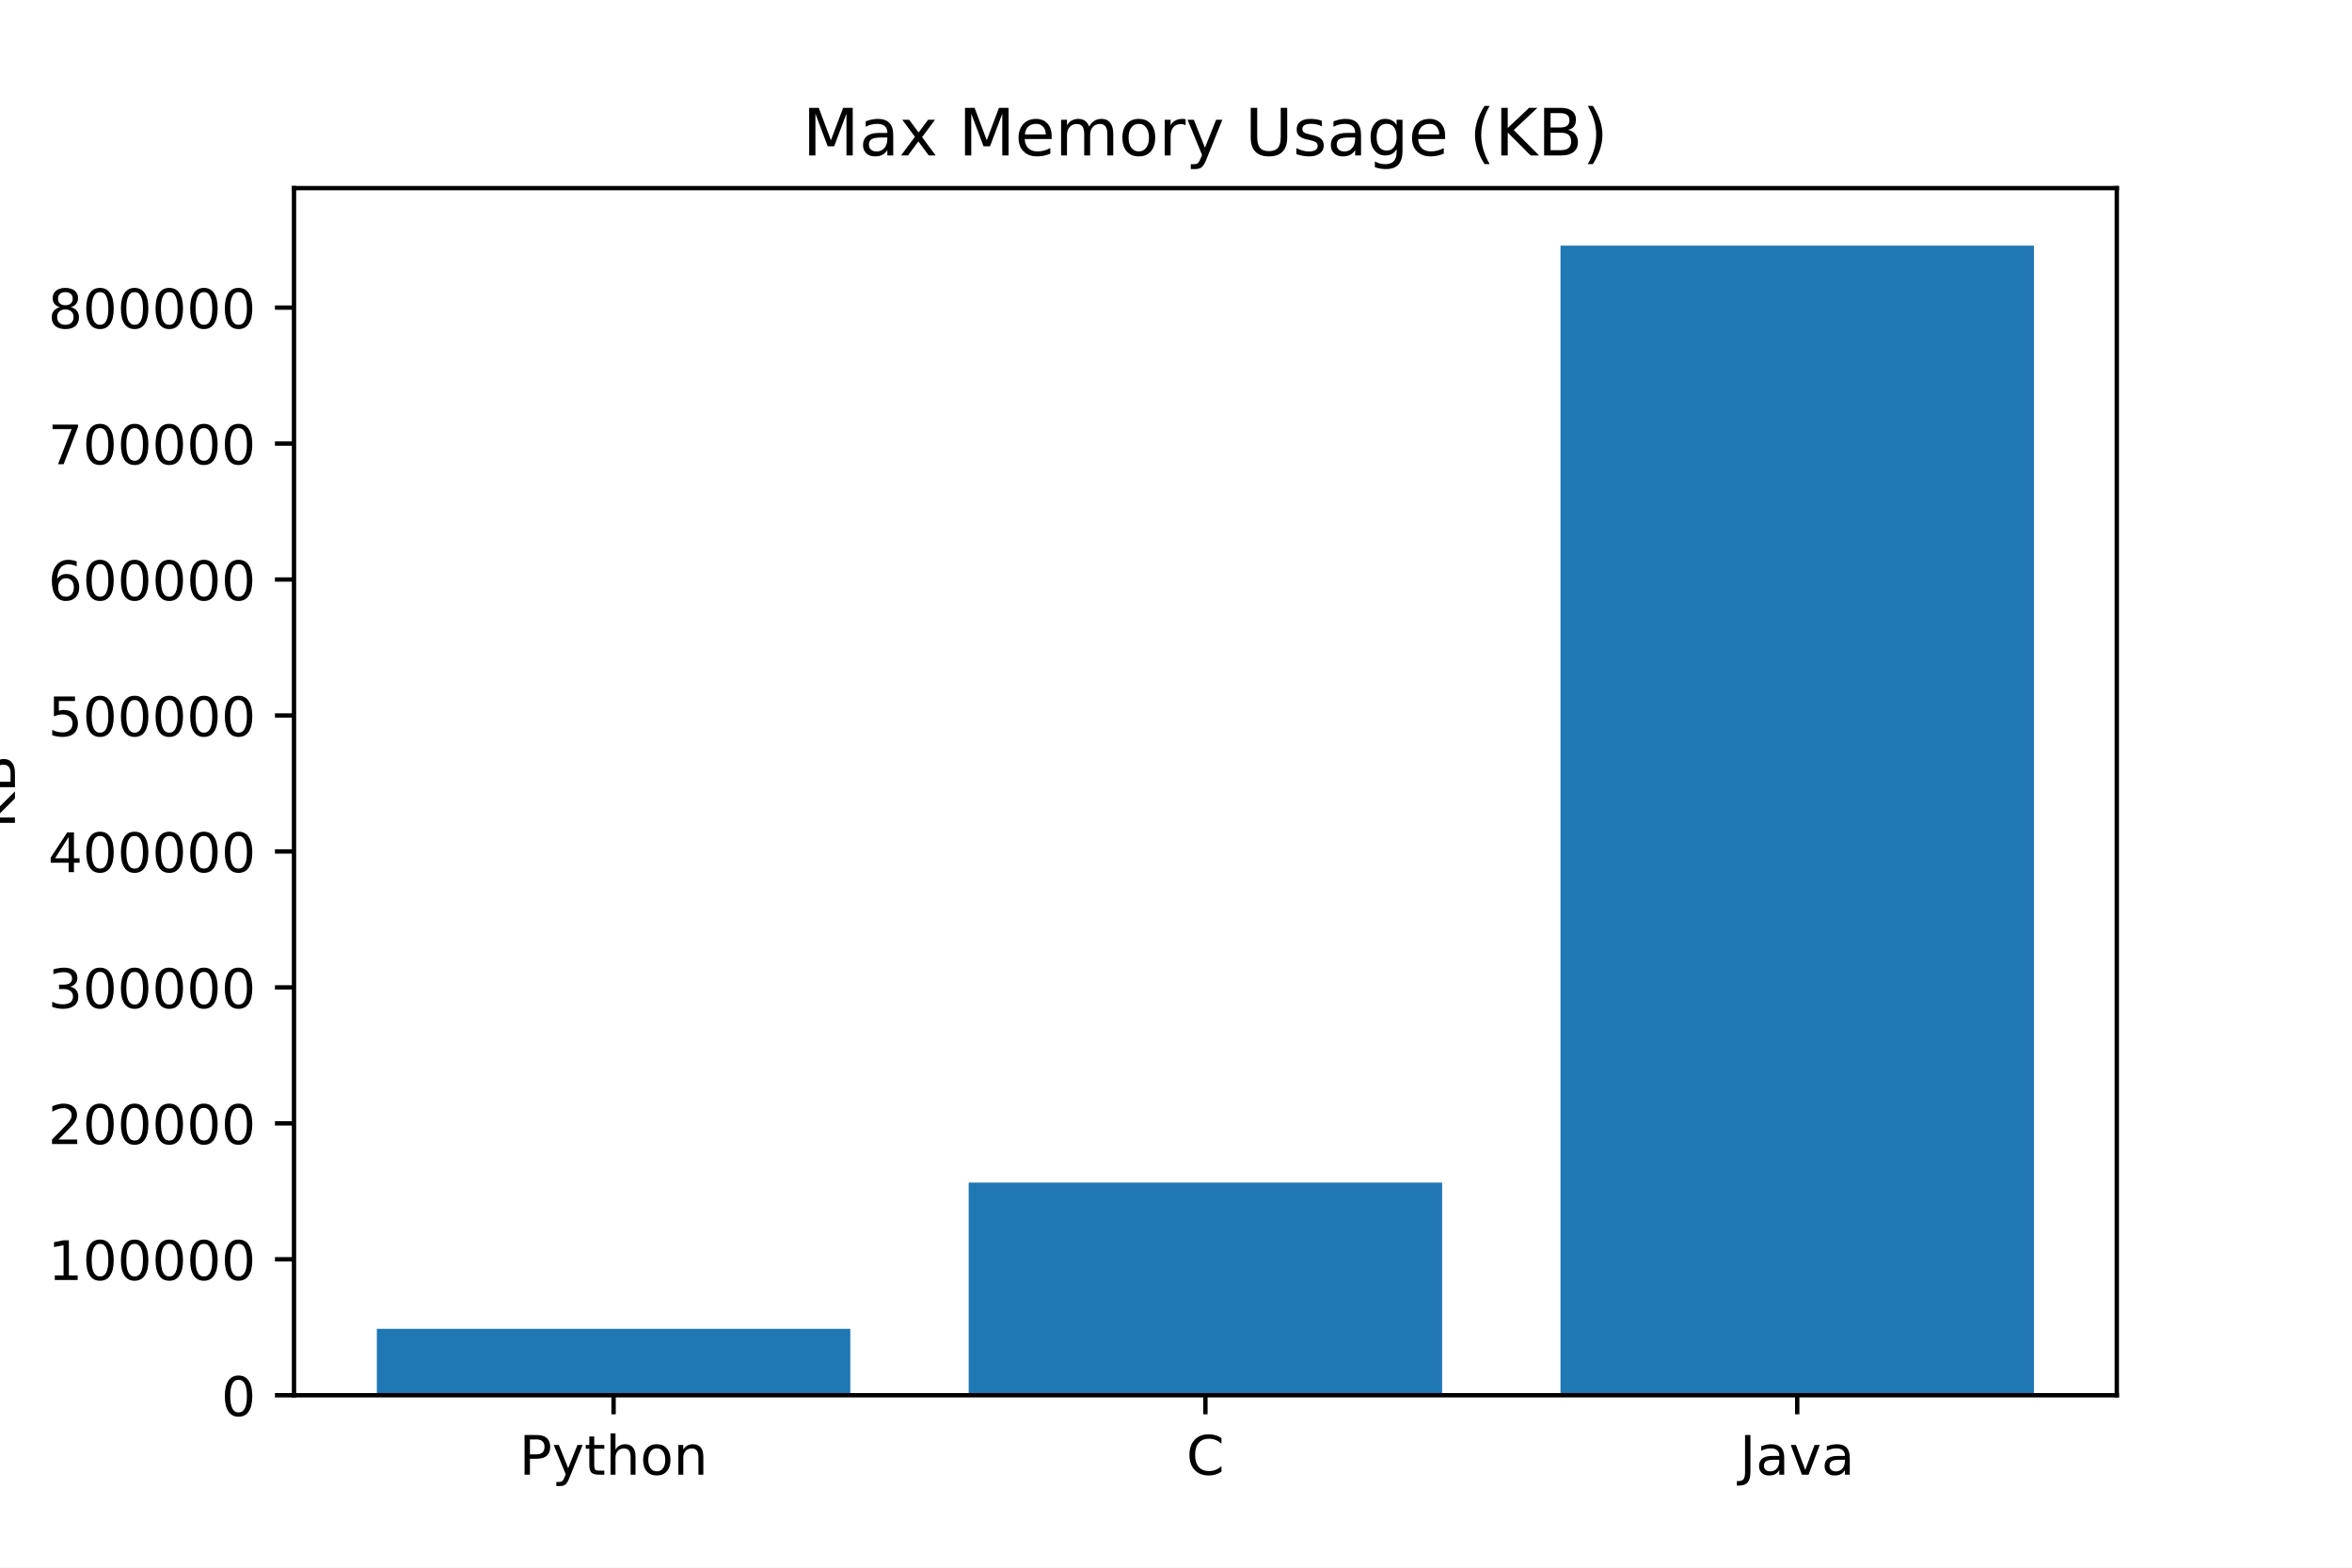
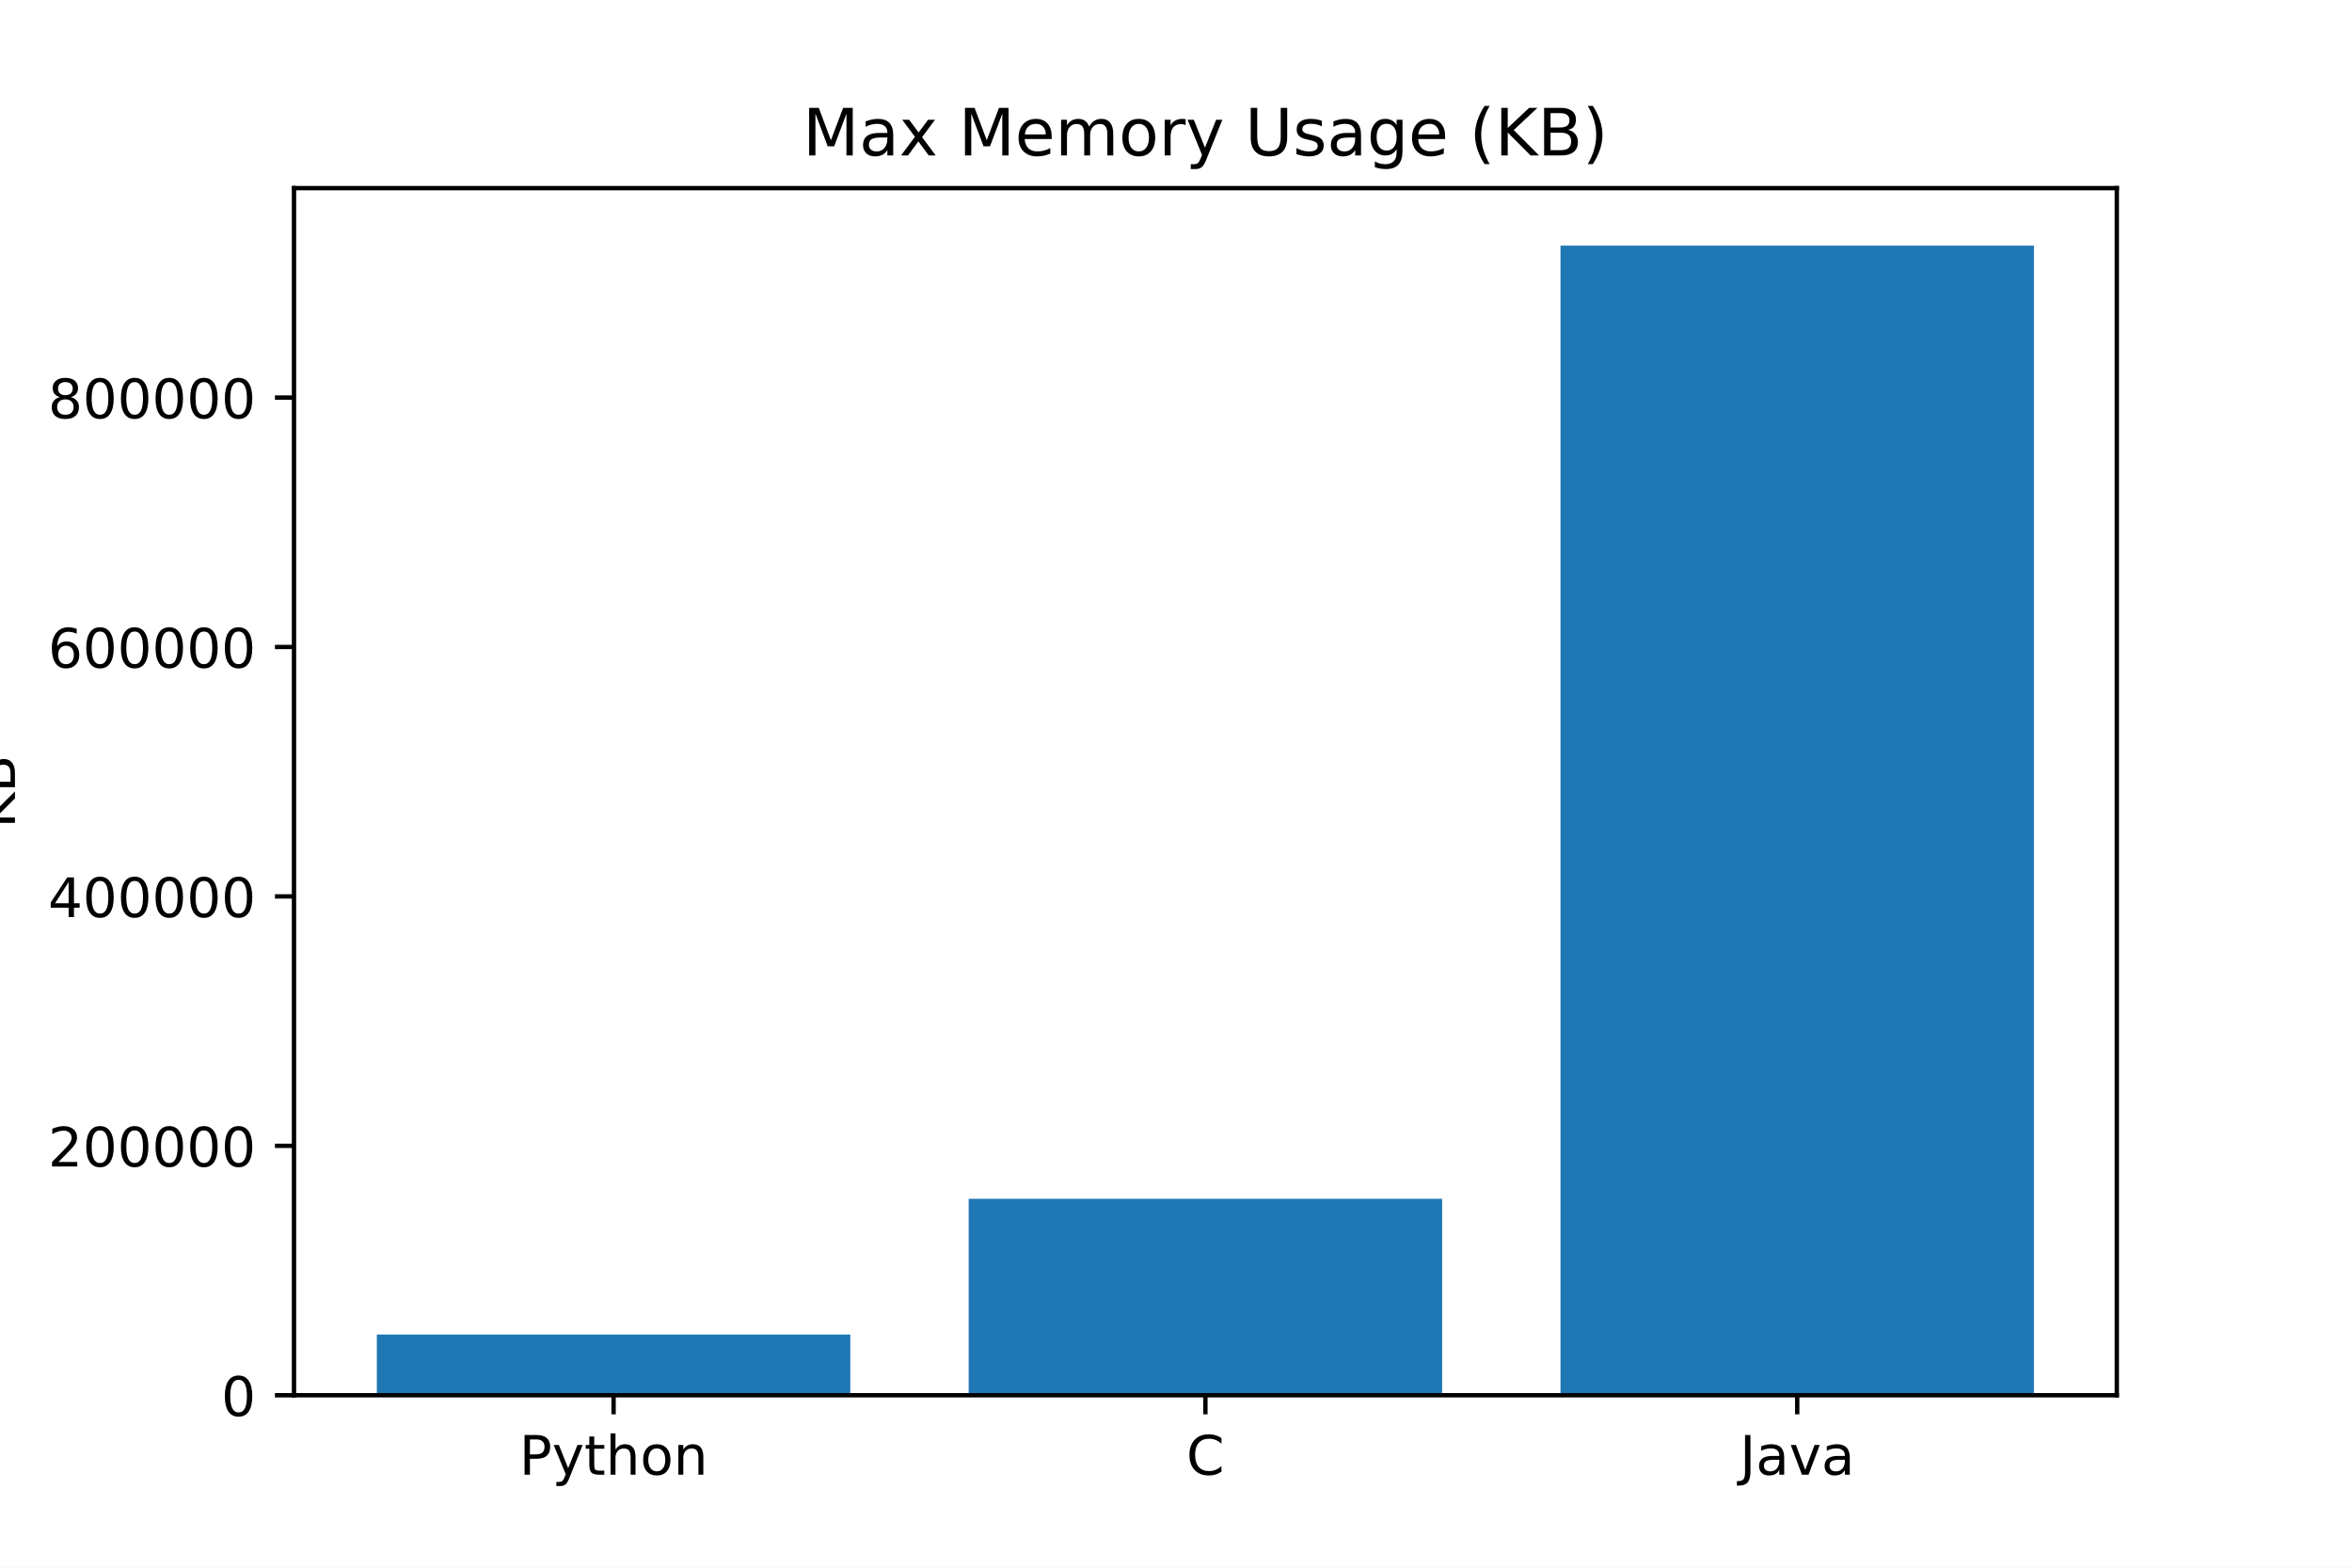
<svg xmlns="http://www.w3.org/2000/svg" xmlns:xlink="http://www.w3.org/1999/xlink" width="432pt" height="288pt" viewBox="0 0 432 288" version="1.1">
  <defs>
    <style type="text/css">*{stroke-linejoin: round; stroke-linecap: butt}</style>
  </defs>
  <g id="figure_1">
    <g id="patch_1">
      <path d="M 0 288  L 432 288  L 432 0  L 0 0  z " style="fill: #ffffff" />
    </g>
    <g id="axes_1">
      <g id="patch_2">
        <path d="M 54 256.32  L 388.8 256.32  L 388.8 34.56  L 54 34.56  z " style="fill: #ffffff" />
      </g>
      <g id="patch_3">
-         <path d="M 69.218 256.32  L 156.179 256.32  L 156.179 244.119  L 69.218 244.119  z " clip-path="url(#p4614854093)" style="fill: #1f77b4" />
+         <path d="M 69.218 256.32  L 156.179 256.32  L 156.179 245.169  L 69.218 245.169  z " clip-path="url(#p40d63fcab1)" style="fill: #1f77b4" />
      </g>
      <g id="patch_4">
-         <path d="M 177.919 256.32  L 264.881 256.32  L 264.881 217.252  L 177.919 217.252  z " clip-path="url(#p4614854093)" style="fill: #1f77b4" />
+         <path d="M 177.919 256.32  L 264.881 256.32  L 264.881 220.224  L 177.919 220.224  z " clip-path="url(#p40d63fcab1)" style="fill: #1f77b4" />
      </g>
      <g id="patch_5">
-         <path d="M 286.621 256.32  L 373.582 256.32  L 373.582 45.12  L 286.621 45.12  z " clip-path="url(#p4614854093)" style="fill: #1f77b4" />
+         <path d="M 286.621 256.32  L 373.582 256.32  L 373.582 45.12  L 286.621 45.12  z " clip-path="url(#p40d63fcab1)" style="fill: #1f77b4" />
      </g>
      <g id="matplotlib.axis_1">
        <g id="xtick_1">
          <g id="line2d_1">
            <defs>
-               <path id="m9ad695bb2a" d="M 0 0  L 0 3.5  " style="stroke: #000000; stroke-width: 0.8" />
+               <path id="m7620528445" d="M 0 0  L 0 3.5  " style="stroke: #000000; stroke-width: 0.8" />
            </defs>
            <g>
-               <use xlink:href="#m9ad695bb2a" x="112.699" y="256.32" style="stroke: #000000; stroke-width: 0.8" />
+               <use xlink:href="#m7620528445" x="112.699" y="256.32" style="stroke: #000000; stroke-width: 0.8" />
            </g>
          </g>
          <g id="text_1">
            <g transform="translate(95.36745 270.9184) scale(0.1 -0.1)">
              <defs>
                <path id="DejaVuSans-50" d="M 1259 4147  L 1259 2394  L 2053 2394  Q 2494 2394 2734 2622  Q 2975 2850 2975 3272  Q 2975 3691 2734 3919  Q 2494 4147 2053 4147  L 1259 4147  z M 628 4666  L 2053 4666  Q 2838 4666 3239 4311  Q 3641 3956 3641 3272  Q 3641 2581 3239 2228  Q 2838 1875 2053 1875  L 1259 1875  L 1259 0  L 628 0  L 628 4666  z " transform="scale(0.015625)" />
                <path id="DejaVuSans-79" d="M 2059 -325  Q 1816 -950 1584 -1140  Q 1353 -1331 966 -1331  L 506 -1331  L 506 -850  L 844 -850  Q 1081 -850 1212 -737  Q 1344 -625 1503 -206  L 1606 56  L 191 3500  L 800 3500  L 1894 763  L 2988 3500  L 3597 3500  L 2059 -325  z " transform="scale(0.015625)" />
                <path id="DejaVuSans-74" d="M 1172 4494  L 1172 3500  L 2356 3500  L 2356 3053  L 1172 3053  L 1172 1153  Q 1172 725 1289 603  Q 1406 481 1766 481  L 2356 481  L 2356 0  L 1766 0  Q 1100 0 847 248  Q 594 497 594 1153  L 594 3053  L 172 3053  L 172 3500  L 594 3500  L 594 4494  L 1172 4494  z " transform="scale(0.015625)" />
                <path id="DejaVuSans-68" d="M 3513 2113  L 3513 0  L 2938 0  L 2938 2094  Q 2938 2591 2744 2837  Q 2550 3084 2163 3084  Q 1697 3084 1428 2787  Q 1159 2491 1159 1978  L 1159 0  L 581 0  L 581 4863  L 1159 4863  L 1159 2956  Q 1366 3272 1645 3428  Q 1925 3584 2291 3584  Q 2894 3584 3203 3211  Q 3513 2838 3513 2113  z " transform="scale(0.015625)" />
                <path id="DejaVuSans-6f" d="M 1959 3097  Q 1497 3097 1228 2736  Q 959 2375 959 1747  Q 959 1119 1226 758  Q 1494 397 1959 397  Q 2419 397 2687 759  Q 2956 1122 2956 1747  Q 2956 2369 2687 2733  Q 2419 3097 1959 3097  z M 1959 3584  Q 2709 3584 3137 3096  Q 3566 2609 3566 1747  Q 3566 888 3137 398  Q 2709 -91 1959 -91  Q 1206 -91 779 398  Q 353 888 353 1747  Q 353 2609 779 3096  Q 1206 3584 1959 3584  z " transform="scale(0.015625)" />
                <path id="DejaVuSans-6e" d="M 3513 2113  L 3513 0  L 2938 0  L 2938 2094  Q 2938 2591 2744 2837  Q 2550 3084 2163 3084  Q 1697 3084 1428 2787  Q 1159 2491 1159 1978  L 1159 0  L 581 0  L 581 3500  L 1159 3500  L 1159 2956  Q 1366 3272 1645 3428  Q 1925 3584 2291 3584  Q 2894 3584 3203 3211  Q 3513 2838 3513 2113  z " transform="scale(0.015625)" />
              </defs>
              <use xlink:href="#DejaVuSans-50" />
              <use xlink:href="#DejaVuSans-79" transform="translate(60.30273 0)" />
              <use xlink:href="#DejaVuSans-74" transform="translate(119.4824 0)" />
              <use xlink:href="#DejaVuSans-68" transform="translate(158.6914 0)" />
              <use xlink:href="#DejaVuSans-6f" transform="translate(222.0703 0)" />
              <use xlink:href="#DejaVuSans-6e" transform="translate(283.252 0)" />
            </g>
          </g>
        </g>
        <g id="xtick_2">
          <g id="line2d_2">
            <g>
-               <use xlink:href="#m9ad695bb2a" x="221.4" y="256.32" style="stroke: #000000; stroke-width: 0.8" />
+               <use xlink:href="#m7620528445" x="221.4" y="256.32" style="stroke: #000000; stroke-width: 0.8" />
            </g>
          </g>
          <g id="text_2">
            <g transform="translate(217.9086 270.9184) scale(0.1 -0.1)">
              <defs>
                <path id="DejaVuSans-43" d="M 4122 4306  L 4122 3641  Q 3803 3938 3442 4084  Q 3081 4231 2675 4231  Q 1875 4231 1450 3742  Q 1025 3253 1025 2328  Q 1025 1406 1450 917  Q 1875 428 2675 428  Q 3081 428 3442 575  Q 3803 722 4122 1019  L 4122 359  Q 3791 134 3420 21  Q 3050 -91 2638 -91  Q 1578 -91 968 557  Q 359 1206 359 2328  Q 359 3453 968 4101  Q 1578 4750 2638 4750  Q 3056 4750 3426 4639  Q 3797 4528 4122 4306  z " transform="scale(0.015625)" />
              </defs>
              <use xlink:href="#DejaVuSans-43" />
            </g>
          </g>
        </g>
        <g id="xtick_3">
          <g id="line2d_3">
            <g>
-               <use xlink:href="#m9ad695bb2a" x="330.101" y="256.32" style="stroke: #000000; stroke-width: 0.8" />
+               <use xlink:href="#m7620528445" x="330.101" y="256.32" style="stroke: #000000; stroke-width: 0.8" />
            </g>
          </g>
          <g id="text_3">
            <g transform="translate(319.5388 270.9184) scale(0.1 -0.1)">
              <defs>
                <path id="DejaVuSans-4a" d="M 628 4666  L 1259 4666  L 1259 325  Q 1259 -519 939 -900  Q 619 -1281 -91 -1281  L -331 -1281  L -331 -750  L -134 -750  Q 284 -750 456 -515  Q 628 -281 628 325  L 628 4666  z " transform="scale(0.015625)" />
                <path id="DejaVuSans-61" d="M 2194 1759  Q 1497 1759 1228 1600  Q 959 1441 959 1056  Q 959 750 1161 570  Q 1363 391 1709 391  Q 2188 391 2477 730  Q 2766 1069 2766 1631  L 2766 1759  L 2194 1759  z M 3341 1997  L 3341 0  L 2766 0  L 2766 531  Q 2569 213 2275 61  Q 1981 -91 1556 -91  Q 1019 -91 701 211  Q 384 513 384 1019  Q 384 1609 779 1909  Q 1175 2209 1959 2209  L 2766 2209  L 2766 2266  Q 2766 2663 2505 2880  Q 2244 3097 1772 3097  Q 1472 3097 1187 3025  Q 903 2953 641 2809  L 641 3341  Q 956 3463 1253 3523  Q 1550 3584 1831 3584  Q 2591 3584 2966 3190  Q 3341 2797 3341 1997  z " transform="scale(0.015625)" />
                <path id="DejaVuSans-76" d="M 191 3500  L 800 3500  L 1894 563  L 2988 3500  L 3597 3500  L 2284 0  L 1503 0  L 191 3500  z " transform="scale(0.015625)" />
              </defs>
              <use xlink:href="#DejaVuSans-4a" />
              <use xlink:href="#DejaVuSans-61" transform="translate(29.49219 0)" />
              <use xlink:href="#DejaVuSans-76" transform="translate(90.77148 0)" />
              <use xlink:href="#DejaVuSans-61" transform="translate(149.9512 0)" />
            </g>
          </g>
        </g>
      </g>
      <g id="matplotlib.axis_2">
        <g id="ytick_1">
          <g id="line2d_4">
            <defs>
-               <path id="m68341747ca" d="M 0 0  L -3.5 0  " style="stroke: #000000; stroke-width: 0.8" />
+               <path id="m3251810f65" d="M 0 0  L -3.5 0  " style="stroke: #000000; stroke-width: 0.8" />
            </defs>
            <g>
-               <use xlink:href="#m68341747ca" x="54" y="256.32" style="stroke: #000000; stroke-width: 0.8" />
+               <use xlink:href="#m3251810f65" x="54" y="256.32" style="stroke: #000000; stroke-width: 0.8" />
            </g>
          </g>
          <g id="text_4">
            <g transform="translate(40.6375 260.1192) scale(0.1 -0.1)">
              <defs>
                <path id="DejaVuSans-30" d="M 2034 4250  Q 1547 4250 1301 3770  Q 1056 3291 1056 2328  Q 1056 1369 1301 889  Q 1547 409 2034 409  Q 2525 409 2770 889  Q 3016 1369 3016 2328  Q 3016 3291 2770 3770  Q 2525 4250 2034 4250  z M 2034 4750  Q 2819 4750 3233 4129  Q 3647 3509 3647 2328  Q 3647 1150 3233 529  Q 2819 -91 2034 -91  Q 1250 -91 836 529  Q 422 1150 422 2328  Q 422 3509 836 4129  Q 1250 4750 2034 4750  z " transform="scale(0.015625)" />
              </defs>
              <use xlink:href="#DejaVuSans-30" />
            </g>
          </g>
        </g>
        <g id="ytick_2">
          <g id="line2d_5">
            <g>
-               <use xlink:href="#m68341747ca" x="54" y="231.344" style="stroke: #000000; stroke-width: 0.8" />
+               <use xlink:href="#m3251810f65" x="54" y="210.499" style="stroke: #000000; stroke-width: 0.8" />
            </g>
          </g>
          <g id="text_5">
-             <g transform="translate(8.825 235.1432) scale(0.1 -0.1)">
-               <defs>
-                 <path id="DejaVuSans-31" d="M 794 531  L 1825 531  L 1825 4091  L 703 3866  L 703 4441  L 1819 4666  L 2450 4666  L 2450 531  L 3481 531  L 3481 0  L 794 0  L 794 531  z " transform="scale(0.015625)" />
-               </defs>
-               <use xlink:href="#DejaVuSans-31" />
+             <g transform="translate(8.825 214.2984) scale(0.1 -0.1)">
+               <defs>
+                 <path id="DejaVuSans-32" d="M 1228 531  L 3431 531  L 3431 0  L 469 0  L 469 531  Q 828 903 1448 1529  Q 2069 2156 2228 2338  Q 2531 2678 2651 2914  Q 2772 3150 2772 3378  Q 2772 3750 2511 3984  Q 2250 4219 1831 4219  Q 1534 4219 1204 4116  Q 875 4013 500 3803  L 500 4441  Q 881 4594 1212 4672  Q 1544 4750 1819 4750  Q 2544 4750 2975 4387  Q 3406 4025 3406 3419  Q 3406 3131 3298 2873  Q 3191 2616 2906 2266  Q 2828 2175 2409 1742  Q 1991 1309 1228 531  z " transform="scale(0.015625)" />
+               </defs>
+               <use xlink:href="#DejaVuSans-32" />
              <use xlink:href="#DejaVuSans-30" transform="translate(63.62305 0)" />
              <use xlink:href="#DejaVuSans-30" transform="translate(127.2461 0)" />
              <use xlink:href="#DejaVuSans-30" transform="translate(190.8691 0)" />
              <use xlink:href="#DejaVuSans-30" transform="translate(254.4922 0)" />
              <use xlink:href="#DejaVuSans-30" transform="translate(318.1152 0)" />
            </g>
          </g>
        </g>
        <g id="ytick_3">
          <g id="line2d_6">
            <g>
-               <use xlink:href="#m68341747ca" x="54" y="206.368" style="stroke: #000000; stroke-width: 0.8" />
+               <use xlink:href="#m3251810f65" x="54" y="164.678" style="stroke: #000000; stroke-width: 0.8" />
            </g>
          </g>
          <g id="text_6">
-             <g transform="translate(8.825 210.1672) scale(0.1 -0.1)">
-               <defs>
-                 <path id="DejaVuSans-32" d="M 1228 531  L 3431 531  L 3431 0  L 469 0  L 469 531  Q 828 903 1448 1529  Q 2069 2156 2228 2338  Q 2531 2678 2651 2914  Q 2772 3150 2772 3378  Q 2772 3750 2511 3984  Q 2250 4219 1831 4219  Q 1534 4219 1204 4116  Q 875 4013 500 3803  L 500 4441  Q 881 4594 1212 4672  Q 1544 4750 1819 4750  Q 2544 4750 2975 4387  Q 3406 4025 3406 3419  Q 3406 3131 3298 2873  Q 3191 2616 2906 2266  Q 2828 2175 2409 1742  Q 1991 1309 1228 531  z " transform="scale(0.015625)" />
-               </defs>
-               <use xlink:href="#DejaVuSans-32" />
+             <g transform="translate(8.825 168.4776) scale(0.1 -0.1)">
+               <defs>
+                 <path id="DejaVuSans-34" d="M 2419 4116  L 825 1625  L 2419 1625  L 2419 4116  z M 2253 4666  L 3047 4666  L 3047 1625  L 3713 1625  L 3713 1100  L 3047 1100  L 3047 0  L 2419 0  L 2419 1100  L 313 1100  L 313 1709  L 2253 4666  z " transform="scale(0.015625)" />
+               </defs>
+               <use xlink:href="#DejaVuSans-34" />
              <use xlink:href="#DejaVuSans-30" transform="translate(63.62305 0)" />
              <use xlink:href="#DejaVuSans-30" transform="translate(127.2461 0)" />
              <use xlink:href="#DejaVuSans-30" transform="translate(190.8691 0)" />
              <use xlink:href="#DejaVuSans-30" transform="translate(254.4922 0)" />
              <use xlink:href="#DejaVuSans-30" transform="translate(318.1152 0)" />
            </g>
          </g>
        </g>
        <g id="ytick_4">
          <g id="line2d_7">
            <g>
-               <use xlink:href="#m68341747ca" x="54" y="181.392" style="stroke: #000000; stroke-width: 0.8" />
+               <use xlink:href="#m3251810f65" x="54" y="118.858" style="stroke: #000000; stroke-width: 0.8" />
            </g>
          </g>
          <g id="text_7">
-             <g transform="translate(8.825 185.1912) scale(0.1 -0.1)">
-               <defs>
-                 <path id="DejaVuSans-33" d="M 2597 2516  Q 3050 2419 3304 2112  Q 3559 1806 3559 1356  Q 3559 666 3084 287  Q 2609 -91 1734 -91  Q 1441 -91 1130 -33  Q 819 25 488 141  L 488 750  Q 750 597 1062 519  Q 1375 441 1716 441  Q 2309 441 2620 675  Q 2931 909 2931 1356  Q 2931 1769 2642 2001  Q 2353 2234 1838 2234  L 1294 2234  L 1294 2753  L 1863 2753  Q 2328 2753 2575 2939  Q 2822 3125 2822 3475  Q 2822 3834 2567 4026  Q 2313 4219 1838 4219  Q 1578 4219 1281 4162  Q 984 4106 628 3988  L 628 4550  Q 988 4650 1302 4700  Q 1616 4750 1894 4750  Q 2613 4750 3031 4423  Q 3450 4097 3450 3541  Q 3450 3153 3228 2886  Q 3006 2619 2597 2516  z " transform="scale(0.015625)" />
-               </defs>
-               <use xlink:href="#DejaVuSans-33" />
+             <g transform="translate(8.825 122.6568) scale(0.1 -0.1)">
+               <defs>
+                 <path id="DejaVuSans-36" d="M 2113 2584  Q 1688 2584 1439 2293  Q 1191 2003 1191 1497  Q 1191 994 1439 701  Q 1688 409 2113 409  Q 2538 409 2786 701  Q 3034 994 3034 1497  Q 3034 2003 2786 2293  Q 2538 2584 2113 2584  z M 3366 4563  L 3366 3988  Q 3128 4100 2886 4159  Q 2644 4219 2406 4219  Q 1781 4219 1451 3797  Q 1122 3375 1075 2522  Q 1259 2794 1537 2939  Q 1816 3084 2150 3084  Q 2853 3084 3261 2657  Q 3669 2231 3669 1497  Q 3669 778 3244 343  Q 2819 -91 2113 -91  Q 1303 -91 875 529  Q 447 1150 447 2328  Q 447 3434 972 4092  Q 1497 4750 2381 4750  Q 2619 4750 2861 4703  Q 3103 4656 3366 4563  z " transform="scale(0.015625)" />
+               </defs>
+               <use xlink:href="#DejaVuSans-36" />
              <use xlink:href="#DejaVuSans-30" transform="translate(63.62305 0)" />
              <use xlink:href="#DejaVuSans-30" transform="translate(127.2461 0)" />
              <use xlink:href="#DejaVuSans-30" transform="translate(190.8691 0)" />
              <use xlink:href="#DejaVuSans-30" transform="translate(254.4922 0)" />
              <use xlink:href="#DejaVuSans-30" transform="translate(318.1152 0)" />
            </g>
          </g>
        </g>
        <g id="ytick_5">
          <g id="line2d_8">
            <g>
-               <use xlink:href="#m68341747ca" x="54" y="156.416" style="stroke: #000000; stroke-width: 0.8" />
+               <use xlink:href="#m3251810f65" x="54" y="73.037" style="stroke: #000000; stroke-width: 0.8" />
            </g>
          </g>
          <g id="text_8">
-             <g transform="translate(8.825 160.2152) scale(0.1 -0.1)">
-               <defs>
-                 <path id="DejaVuSans-34" d="M 2419 4116  L 825 1625  L 2419 1625  L 2419 4116  z M 2253 4666  L 3047 4666  L 3047 1625  L 3713 1625  L 3713 1100  L 3047 1100  L 3047 0  L 2419 0  L 2419 1100  L 313 1100  L 313 1709  L 2253 4666  z " transform="scale(0.015625)" />
-               </defs>
-               <use xlink:href="#DejaVuSans-34" />
-               <use xlink:href="#DejaVuSans-30" transform="translate(63.62305 0)" />
-               <use xlink:href="#DejaVuSans-30" transform="translate(127.2461 0)" />
-               <use xlink:href="#DejaVuSans-30" transform="translate(190.8691 0)" />
-               <use xlink:href="#DejaVuSans-30" transform="translate(254.4922 0)" />
-               <use xlink:href="#DejaVuSans-30" transform="translate(318.1152 0)" />
-             </g>
-           </g>
-         </g>
-         <g id="ytick_6">
-           <g id="line2d_9">
-             <g>
-               <use xlink:href="#m68341747ca" x="54" y="131.44" style="stroke: #000000; stroke-width: 0.8" />
-             </g>
-           </g>
-           <g id="text_9">
-             <g transform="translate(8.825 135.2392) scale(0.1 -0.1)">
-               <defs>
-                 <path id="DejaVuSans-35" d="M 691 4666  L 3169 4666  L 3169 4134  L 1269 4134  L 1269 2991  Q 1406 3038 1543 3061  Q 1681 3084 1819 3084  Q 2600 3084 3056 2656  Q 3513 2228 3513 1497  Q 3513 744 3044 326  Q 2575 -91 1722 -91  Q 1428 -91 1123 -41  Q 819 9 494 109  L 494 744  Q 775 591 1075 516  Q 1375 441 1709 441  Q 2250 441 2565 725  Q 2881 1009 2881 1497  Q 2881 1984 2565 2268  Q 2250 2553 1709 2553  Q 1456 2553 1204 2497  Q 953 2441 691 2322  L 691 4666  z " transform="scale(0.015625)" />
-               </defs>
-               <use xlink:href="#DejaVuSans-35" />
-               <use xlink:href="#DejaVuSans-30" transform="translate(63.62305 0)" />
-               <use xlink:href="#DejaVuSans-30" transform="translate(127.2461 0)" />
-               <use xlink:href="#DejaVuSans-30" transform="translate(190.8691 0)" />
-               <use xlink:href="#DejaVuSans-30" transform="translate(254.4922 0)" />
-               <use xlink:href="#DejaVuSans-30" transform="translate(318.1152 0)" />
-             </g>
-           </g>
-         </g>
-         <g id="ytick_7">
-           <g id="line2d_10">
-             <g>
-               <use xlink:href="#m68341747ca" x="54" y="106.464" style="stroke: #000000; stroke-width: 0.8" />
-             </g>
-           </g>
-           <g id="text_10">
-             <g transform="translate(8.825 110.2633) scale(0.1 -0.1)">
-               <defs>
-                 <path id="DejaVuSans-36" d="M 2113 2584  Q 1688 2584 1439 2293  Q 1191 2003 1191 1497  Q 1191 994 1439 701  Q 1688 409 2113 409  Q 2538 409 2786 701  Q 3034 994 3034 1497  Q 3034 2003 2786 2293  Q 2538 2584 2113 2584  z M 3366 4563  L 3366 3988  Q 3128 4100 2886 4159  Q 2644 4219 2406 4219  Q 1781 4219 1451 3797  Q 1122 3375 1075 2522  Q 1259 2794 1537 2939  Q 1816 3084 2150 3084  Q 2853 3084 3261 2657  Q 3669 2231 3669 1497  Q 3669 778 3244 343  Q 2819 -91 2113 -91  Q 1303 -91 875 529  Q 447 1150 447 2328  Q 447 3434 972 4092  Q 1497 4750 2381 4750  Q 2619 4750 2861 4703  Q 3103 4656 3366 4563  z " transform="scale(0.015625)" />
-               </defs>
-               <use xlink:href="#DejaVuSans-36" />
-               <use xlink:href="#DejaVuSans-30" transform="translate(63.62305 0)" />
-               <use xlink:href="#DejaVuSans-30" transform="translate(127.2461 0)" />
-               <use xlink:href="#DejaVuSans-30" transform="translate(190.8691 0)" />
-               <use xlink:href="#DejaVuSans-30" transform="translate(254.4922 0)" />
-               <use xlink:href="#DejaVuSans-30" transform="translate(318.1152 0)" />
-             </g>
-           </g>
-         </g>
-         <g id="ytick_8">
-           <g id="line2d_11">
-             <g>
-               <use xlink:href="#m68341747ca" x="54" y="81.488" style="stroke: #000000; stroke-width: 0.8" />
-             </g>
-           </g>
-           <g id="text_11">
-             <g transform="translate(8.825 85.28726) scale(0.1 -0.1)">
-               <defs>
-                 <path id="DejaVuSans-37" d="M 525 4666  L 3525 4666  L 3525 4397  L 1831 0  L 1172 0  L 2766 4134  L 525 4134  L 525 4666  z " transform="scale(0.015625)" />
-               </defs>
-               <use xlink:href="#DejaVuSans-37" />
-               <use xlink:href="#DejaVuSans-30" transform="translate(63.62305 0)" />
-               <use xlink:href="#DejaVuSans-30" transform="translate(127.2461 0)" />
-               <use xlink:href="#DejaVuSans-30" transform="translate(190.8691 0)" />
-               <use xlink:href="#DejaVuSans-30" transform="translate(254.4922 0)" />
-               <use xlink:href="#DejaVuSans-30" transform="translate(318.1152 0)" />
-             </g>
-           </g>
-         </g>
-         <g id="ytick_9">
-           <g id="line2d_12">
-             <g>
-               <use xlink:href="#m68341747ca" x="54" y="56.512" style="stroke: #000000; stroke-width: 0.8" />
-             </g>
-           </g>
-           <g id="text_12">
-             <g transform="translate(8.825 60.31127) scale(0.1 -0.1)">
+             <g transform="translate(8.825 76.836) scale(0.1 -0.1)">
              <defs>
                <path id="DejaVuSans-38" d="M 2034 2216  Q 1584 2216 1326 1975  Q 1069 1734 1069 1313  Q 1069 891 1326 650  Q 1584 409 2034 409  Q 2484 409 2743 651  Q 3003 894 3003 1313  Q 3003 1734 2745 1975  Q 2488 2216 2034 2216  z M 1403 2484  Q 997 2584 770 2862  Q 544 3141 544 3541  Q 544 4100 942 4425  Q 1341 4750 2034 4750  Q 2731 4750 3128 4425  Q 3525 4100 3525 3541  Q 3525 3141 3298 2862  Q 3072 2584 2669 2484  Q 3125 2378 3379 2068  Q 3634 1759 3634 1313  Q 3634 634 3220 271  Q 2806 -91 2034 -91  Q 1263 -91 848 271  Q 434 634 434 1313  Q 434 1759 690 2068  Q 947 2378 1403 2484  z M 1172 3481  Q 1172 3119 1398 2916  Q 1625 2713 2034 2713  Q 2441 2713 2670 2916  Q 2900 3119 2900 3481  Q 2900 3844 2670 4047  Q 2441 4250 2034 4250  Q 1625 4250 1398 4047  Q 1172 3844 1172 3481  z " transform="scale(0.015625)" />
              </defs>
              <use xlink:href="#DejaVuSans-38" />
              <use xlink:href="#DejaVuSans-30" transform="translate(63.62305 0)" />
              <use xlink:href="#DejaVuSans-30" transform="translate(127.2461 0)" />
              <use xlink:href="#DejaVuSans-30" transform="translate(190.8691 0)" />
              <use xlink:href="#DejaVuSans-30" transform="translate(254.4922 0)" />
              <use xlink:href="#DejaVuSans-30" transform="translate(318.1152 0)" />
            </g>
          </g>
        </g>
-         <g id="text_13">
+         <g id="text_9">
          <g transform="translate(2.745312 152.1494) rotate(-90) scale(0.1 -0.1)">
            <defs>
              <path id="DejaVuSans-4b" d="M 628 4666  L 1259 4666  L 1259 2694  L 3353 4666  L 4166 4666  L 1850 2491  L 4331 0  L 3500 0  L 1259 2247  L 1259 0  L 628 0  L 628 4666  z " transform="scale(0.015625)" />
              <path id="DejaVuSans-42" d="M 1259 2228  L 1259 519  L 2272 519  Q 2781 519 3026 730  Q 3272 941 3272 1375  Q 3272 1813 3026 2020  Q 2781 2228 2272 2228  L 1259 2228  z M 1259 4147  L 1259 2741  L 2194 2741  Q 2656 2741 2882 2914  Q 3109 3088 3109 3444  Q 3109 3797 2882 3972  Q 2656 4147 2194 4147  L 1259 4147  z M 628 4666  L 2241 4666  Q 2963 4666 3353 4366  Q 3744 4066 3744 3513  Q 3744 3084 3544 2831  Q 3344 2578 2956 2516  Q 3422 2416 3680 2098  Q 3938 1781 3938 1306  Q 3938 681 3513 340  Q 3088 0 2303 0  L 628 0  L 628 4666  z " transform="scale(0.015625)" />
            </defs>
            <use xlink:href="#DejaVuSans-4b" />
            <use xlink:href="#DejaVuSans-42" transform="translate(65.57617 0)" />
          </g>
        </g>
      </g>
      <g id="patch_6">
        <path d="M 54 256.32  L 54 34.56  " style="fill: none; stroke: #000000; stroke-width: 0.8; stroke-linejoin: miter; stroke-linecap: square" />
      </g>
      <g id="patch_7">
        <path d="M 388.8 256.32  L 388.8 34.56  " style="fill: none; stroke: #000000; stroke-width: 0.8; stroke-linejoin: miter; stroke-linecap: square" />
      </g>
      <g id="patch_8">
        <path d="M 54 256.32  L 388.8 256.32  " style="fill: none; stroke: #000000; stroke-width: 0.8; stroke-linejoin: miter; stroke-linecap: square" />
      </g>
      <g id="patch_9">
        <path d="M 54 34.56  L 388.8 34.56  " style="fill: none; stroke: #000000; stroke-width: 0.8; stroke-linejoin: miter; stroke-linecap: square" />
      </g>
-       <g id="text_14">
+       <g id="text_10">
        <g transform="translate(147.4444 28.56) scale(0.12 -0.12)">
          <defs>
            <path id="DejaVuSans-4d" d="M 628 4666  L 1569 4666  L 2759 1491  L 3956 4666  L 4897 4666  L 4897 0  L 4281 0  L 4281 4097  L 3078 897  L 2444 897  L 1241 4097  L 1241 0  L 628 0  L 628 4666  z " transform="scale(0.015625)" />
            <path id="DejaVuSans-78" d="M 3513 3500  L 2247 1797  L 3578 0  L 2900 0  L 1881 1375  L 863 0  L 184 0  L 1544 1831  L 300 3500  L 978 3500  L 1906 2253  L 2834 3500  L 3513 3500  z " transform="scale(0.015625)" />
            <path id="DejaVuSans-20" transform="scale(0.015625)" />
            <path id="DejaVuSans-65" d="M 3597 1894  L 3597 1613  L 953 1613  Q 991 1019 1311 708  Q 1631 397 2203 397  Q 2534 397 2845 478  Q 3156 559 3463 722  L 3463 178  Q 3153 47 2828 -22  Q 2503 -91 2169 -91  Q 1331 -91 842 396  Q 353 884 353 1716  Q 353 2575 817 3079  Q 1281 3584 2069 3584  Q 2775 3584 3186 3129  Q 3597 2675 3597 1894  z M 3022 2063  Q 3016 2534 2758 2815  Q 2500 3097 2075 3097  Q 1594 3097 1305 2825  Q 1016 2553 972 2059  L 3022 2063  z " transform="scale(0.015625)" />
            <path id="DejaVuSans-6d" d="M 3328 2828  Q 3544 3216 3844 3400  Q 4144 3584 4550 3584  Q 5097 3584 5394 3201  Q 5691 2819 5691 2113  L 5691 0  L 5113 0  L 5113 2094  Q 5113 2597 4934 2840  Q 4756 3084 4391 3084  Q 3944 3084 3684 2787  Q 3425 2491 3425 1978  L 3425 0  L 2847 0  L 2847 2094  Q 2847 2600 2669 2842  Q 2491 3084 2119 3084  Q 1678 3084 1418 2786  Q 1159 2488 1159 1978  L 1159 0  L 581 0  L 581 3500  L 1159 3500  L 1159 2956  Q 1356 3278 1631 3431  Q 1906 3584 2284 3584  Q 2666 3584 2933 3390  Q 3200 3197 3328 2828  z " transform="scale(0.015625)" />
            <path id="DejaVuSans-72" d="M 2631 2963  Q 2534 3019 2420 3045  Q 2306 3072 2169 3072  Q 1681 3072 1420 2755  Q 1159 2438 1159 1844  L 1159 0  L 581 0  L 581 3500  L 1159 3500  L 1159 2956  Q 1341 3275 1631 3429  Q 1922 3584 2338 3584  Q 2397 3584 2469 3576  Q 2541 3569 2628 3553  L 2631 2963  z " transform="scale(0.015625)" />
            <path id="DejaVuSans-55" d="M 556 4666  L 1191 4666  L 1191 1831  Q 1191 1081 1462 751  Q 1734 422 2344 422  Q 2950 422 3222 751  Q 3494 1081 3494 1831  L 3494 4666  L 4128 4666  L 4128 1753  Q 4128 841 3676 375  Q 3225 -91 2344 -91  Q 1459 -91 1007 375  Q 556 841 556 1753  L 556 4666  z " transform="scale(0.015625)" />
            <path id="DejaVuSans-73" d="M 2834 3397  L 2834 2853  Q 2591 2978 2328 3040  Q 2066 3103 1784 3103  Q 1356 3103 1142 2972  Q 928 2841 928 2578  Q 928 2378 1081 2264  Q 1234 2150 1697 2047  L 1894 2003  Q 2506 1872 2764 1633  Q 3022 1394 3022 966  Q 3022 478 2636 193  Q 2250 -91 1575 -91  Q 1294 -91 989 -36  Q 684 19 347 128  L 347 722  Q 666 556 975 473  Q 1284 391 1588 391  Q 1994 391 2212 530  Q 2431 669 2431 922  Q 2431 1156 2273 1281  Q 2116 1406 1581 1522  L 1381 1569  Q 847 1681 609 1914  Q 372 2147 372 2553  Q 372 3047 722 3315  Q 1072 3584 1716 3584  Q 2034 3584 2315 3537  Q 2597 3491 2834 3397  z " transform="scale(0.015625)" />
            <path id="DejaVuSans-67" d="M 2906 1791  Q 2906 2416 2648 2759  Q 2391 3103 1925 3103  Q 1463 3103 1205 2759  Q 947 2416 947 1791  Q 947 1169 1205 825  Q 1463 481 1925 481  Q 2391 481 2648 825  Q 2906 1169 2906 1791  z M 3481 434  Q 3481 -459 3084 -895  Q 2688 -1331 1869 -1331  Q 1566 -1331 1297 -1286  Q 1028 -1241 775 -1147  L 775 -588  Q 1028 -725 1275 -790  Q 1522 -856 1778 -856  Q 2344 -856 2625 -561  Q 2906 -266 2906 331  L 2906 616  Q 2728 306 2450 153  Q 2172 0 1784 0  Q 1141 0 747 490  Q 353 981 353 1791  Q 353 2603 747 3093  Q 1141 3584 1784 3584  Q 2172 3584 2450 3431  Q 2728 3278 2906 2969  L 2906 3500  L 3481 3500  L 3481 434  z " transform="scale(0.015625)" />
            <path id="DejaVuSans-28" d="M 1984 4856  Q 1566 4138 1362 3434  Q 1159 2731 1159 2009  Q 1159 1288 1364 580  Q 1569 -128 1984 -844  L 1484 -844  Q 1016 -109 783 600  Q 550 1309 550 2009  Q 550 2706 781 3412  Q 1013 4119 1484 4856  L 1984 4856  z " transform="scale(0.015625)" />
            <path id="DejaVuSans-29" d="M 513 4856  L 1013 4856  Q 1481 4119 1714 3412  Q 1947 2706 1947 2009  Q 1947 1309 1714 600  Q 1481 -109 1013 -844  L 513 -844  Q 928 -128 1133 580  Q 1338 1288 1338 2009  Q 1338 2731 1133 3434  Q 928 4138 513 4856  z " transform="scale(0.015625)" />
          </defs>
          <use xlink:href="#DejaVuSans-4d" />
          <use xlink:href="#DejaVuSans-61" transform="translate(86.2793 0)" />
          <use xlink:href="#DejaVuSans-78" transform="translate(147.5586 0)" />
          <use xlink:href="#DejaVuSans-20" transform="translate(206.7383 0)" />
          <use xlink:href="#DejaVuSans-4d" transform="translate(238.5254 0)" />
          <use xlink:href="#DejaVuSans-65" transform="translate(324.8047 0)" />
          <use xlink:href="#DejaVuSans-6d" transform="translate(386.3281 0)" />
          <use xlink:href="#DejaVuSans-6f" transform="translate(483.7402 0)" />
          <use xlink:href="#DejaVuSans-72" transform="translate(544.9219 0)" />
          <use xlink:href="#DejaVuSans-79" transform="translate(586.0352 0)" />
          <use xlink:href="#DejaVuSans-20" transform="translate(645.2148 0)" />
          <use xlink:href="#DejaVuSans-55" transform="translate(677.002 0)" />
          <use xlink:href="#DejaVuSans-73" transform="translate(750.1953 0)" />
          <use xlink:href="#DejaVuSans-61" transform="translate(802.2949 0)" />
          <use xlink:href="#DejaVuSans-67" transform="translate(863.5742 0)" />
          <use xlink:href="#DejaVuSans-65" transform="translate(927.0508 0)" />
          <use xlink:href="#DejaVuSans-20" transform="translate(988.5742 0)" />
          <use xlink:href="#DejaVuSans-28" transform="translate(1020.361 0)" />
          <use xlink:href="#DejaVuSans-4b" transform="translate(1059.375 0)" />
          <use xlink:href="#DejaVuSans-42" transform="translate(1124.951 0)" />
          <use xlink:href="#DejaVuSans-29" transform="translate(1193.555 0)" />
        </g>
      </g>
    </g>
  </g>
  <defs>
-     <clipPath id="p4614854093">
+     <clipPath id="p40d63fcab1">
      <rect x="54" y="34.56" width="334.8" height="221.76" />
    </clipPath>
  </defs>
</svg>
